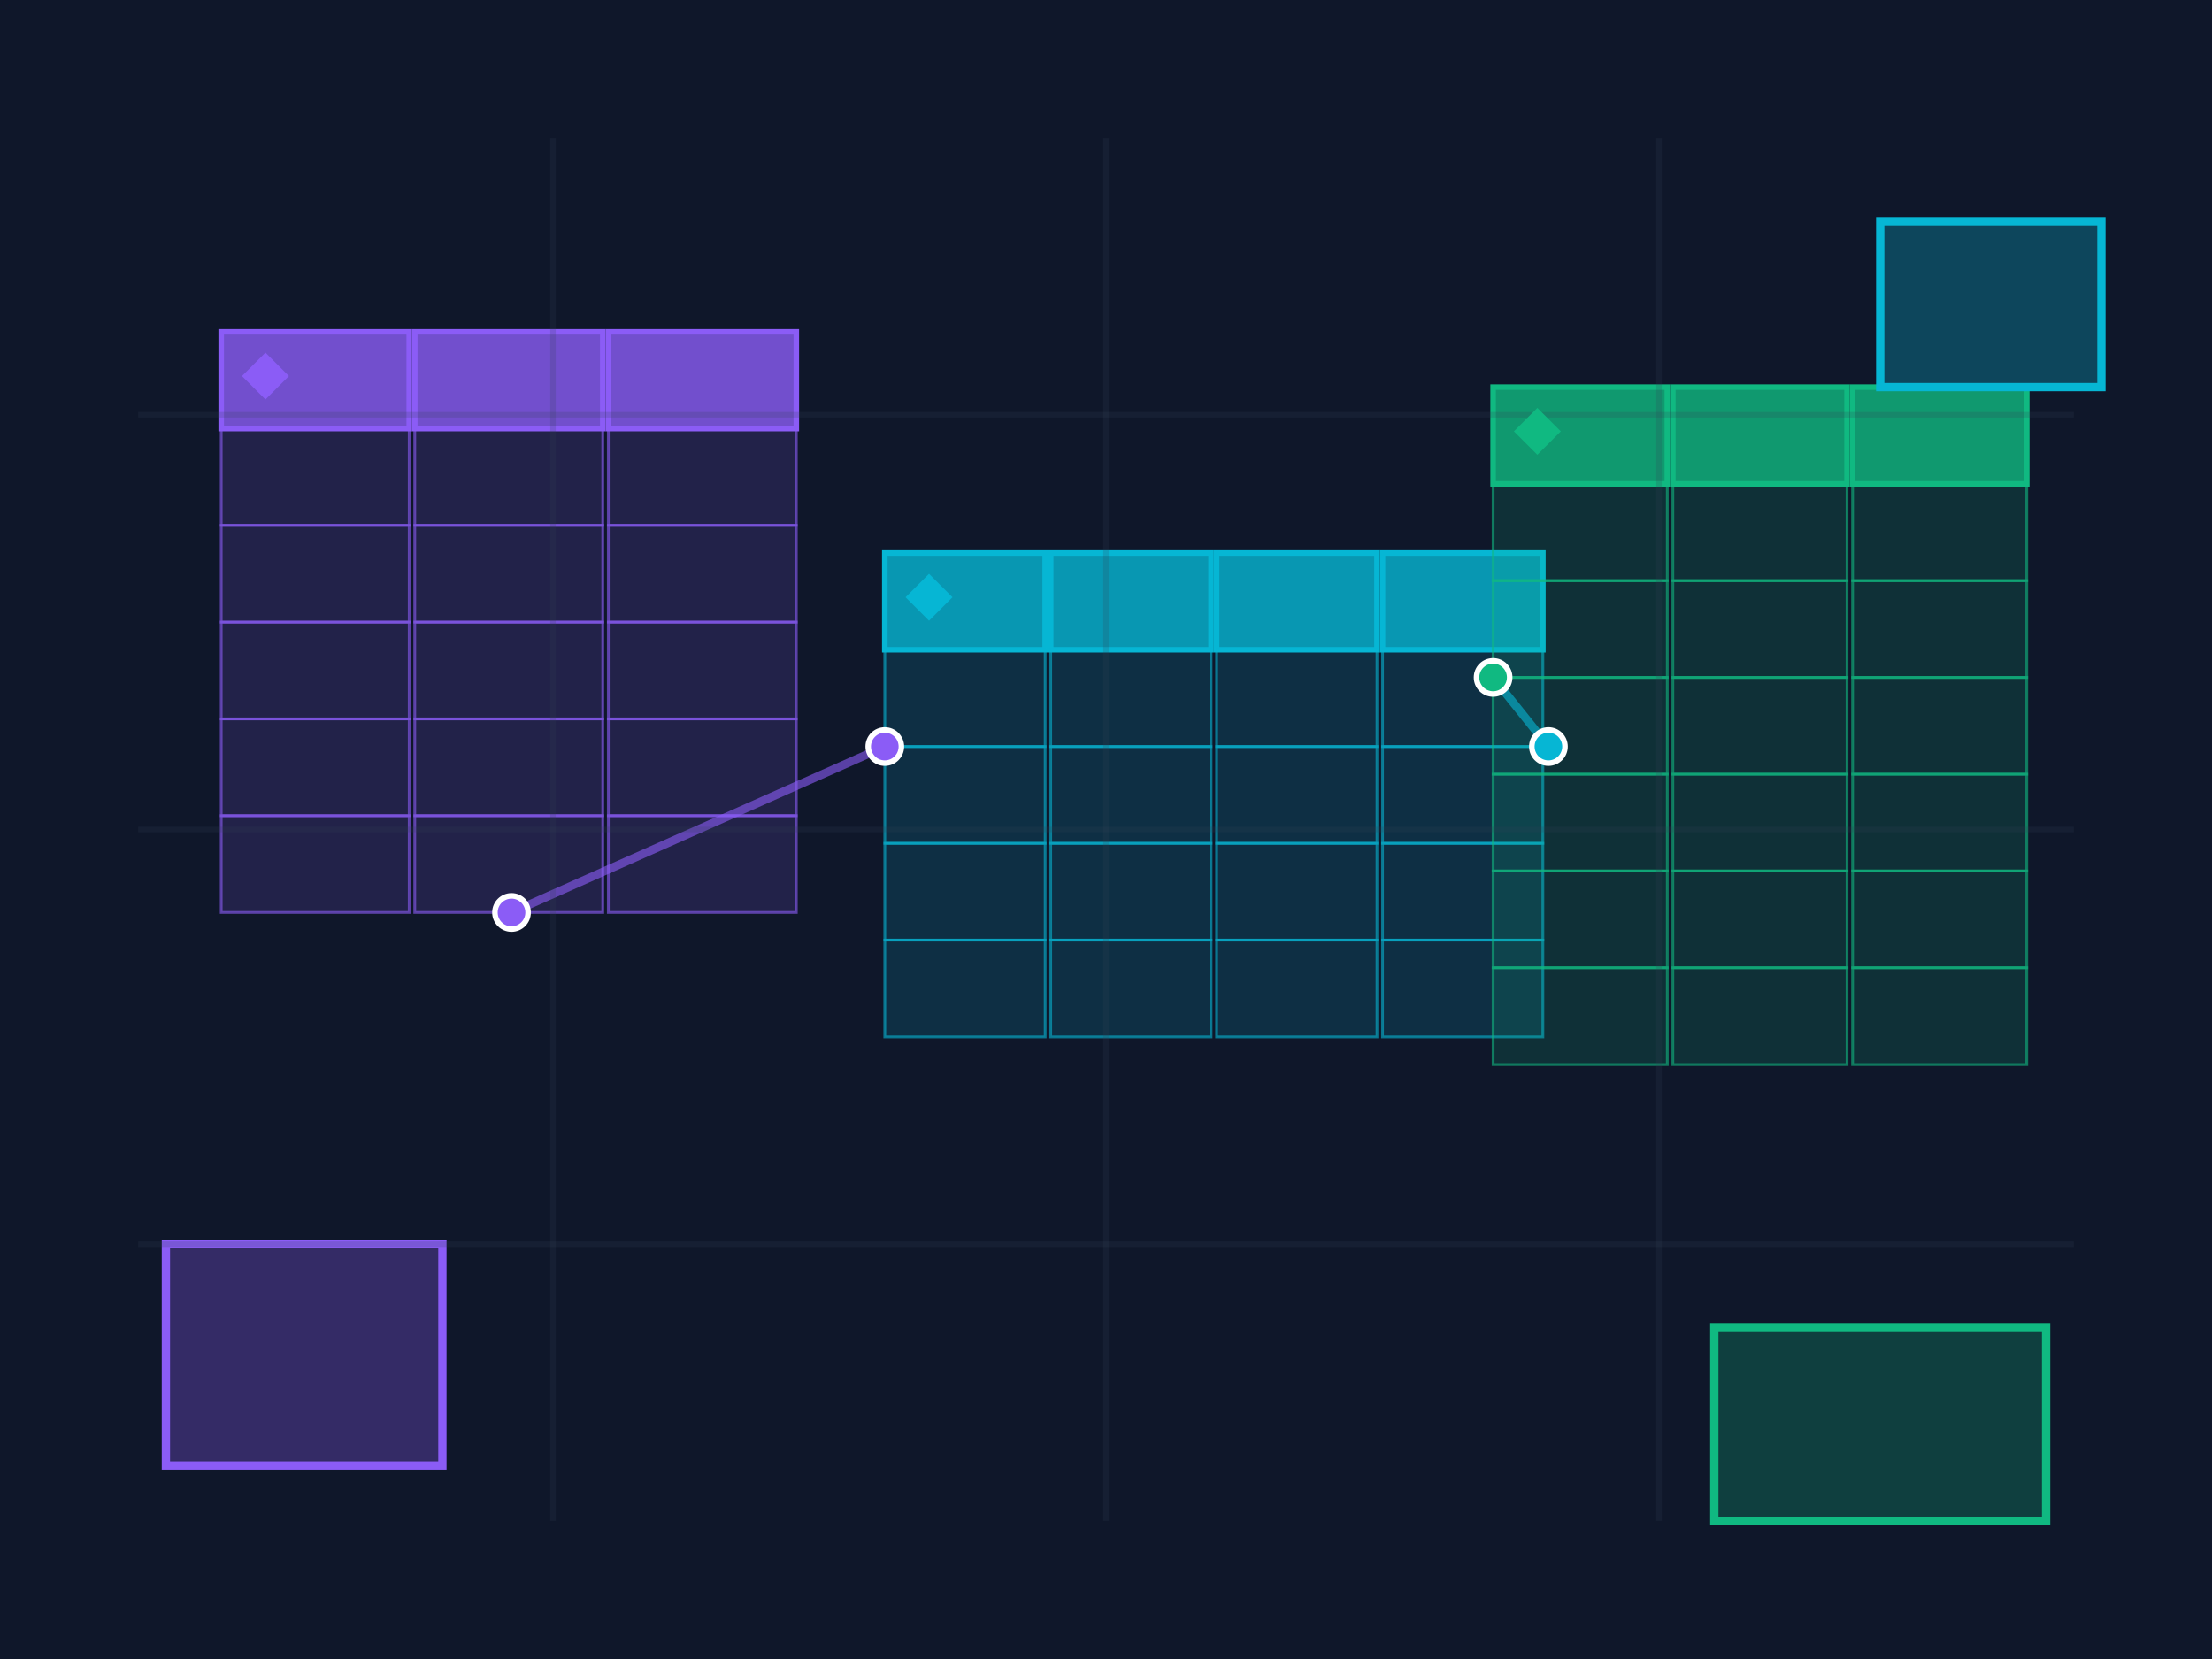
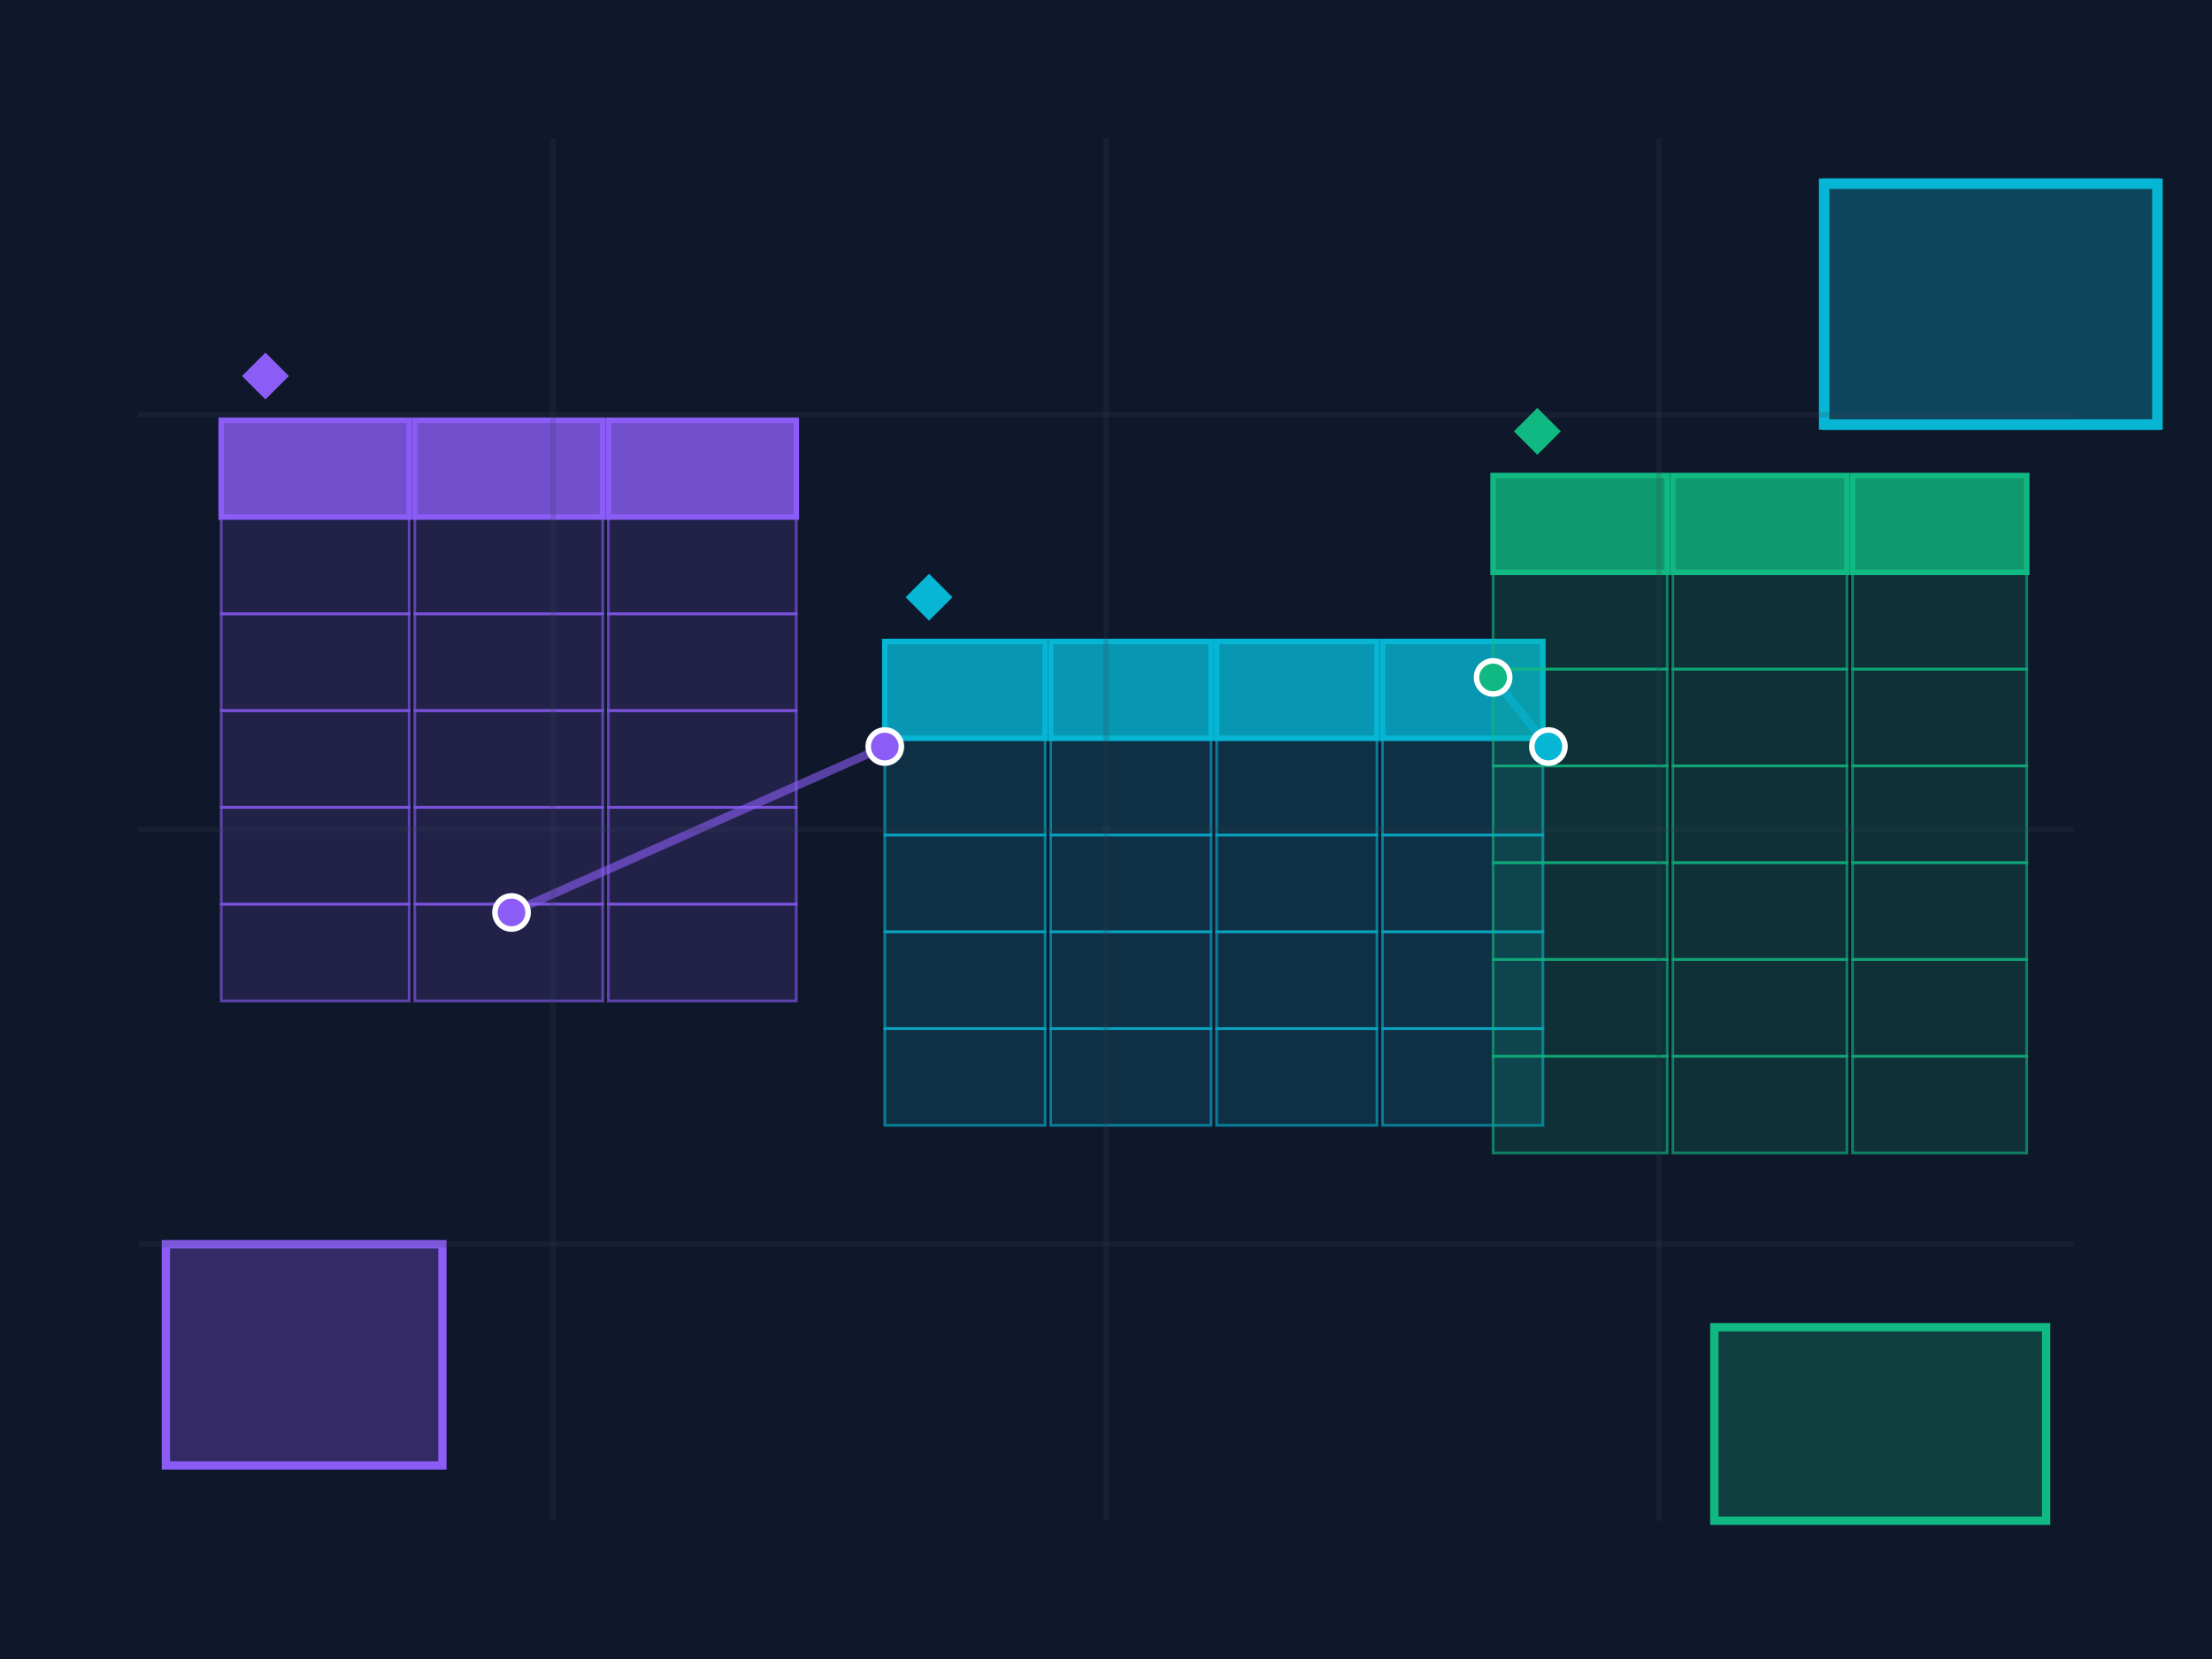
- <svg xmlns="http://www.w3.org/2000/svg" viewBox="0 0 800 600" width="800" height="600" role="img" aria-label="Automatonic AI Geometric Illustration">
-   <rect width="800" height="600" fill="#0F172A" />
-   <g id="table-blocks">
-     <rect x="80" y="120" width="68" height="35" fill="#8B5CF6" opacity="0.8" transform="rotate(0 114 137.5)" />
-     <rect x="80" y="120" width="68" height="35" fill="none" stroke="#8B5CF6" stroke-width="2" />
-     <rect x="150" y="120" width="68" height="35" fill="#8B5CF6" opacity="0.8" transform="rotate(0 184 137.5)" />
-     <rect x="150" y="120" width="68" height="35" fill="none" stroke="#8B5CF6" stroke-width="2" />
-     <rect x="220" y="120" width="68" height="35" fill="#8B5CF6" opacity="0.8" transform="rotate(0 254 137.5)" />
-     <rect x="220" y="120" width="68" height="35" fill="none" stroke="#8B5CF6" stroke-width="2" />
-     <rect x="80" y="155" width="68" height="35" fill="#8B5CF6" opacity="0.15" transform="rotate(0 114 172.5)" />
-     <rect x="80" y="155" width="68" height="35" fill="none" stroke="#8B5CF6" stroke-width="1" opacity="0.6" />
-     <rect x="150" y="155" width="68" height="35" fill="#8B5CF6" opacity="0.15" transform="rotate(0 184 172.5)" />
-     <rect x="150" y="155" width="68" height="35" fill="none" stroke="#8B5CF6" stroke-width="1" opacity="0.6" />
-     <rect x="220" y="155" width="68" height="35" fill="#8B5CF6" opacity="0.15" transform="rotate(0 254 172.5)" />
-     <rect x="220" y="155" width="68" height="35" fill="none" stroke="#8B5CF6" stroke-width="1" opacity="0.6" />
-     <rect x="80" y="190" width="68" height="35" fill="#8B5CF6" opacity="0.15" transform="rotate(0 114 207.5)" />
-     <rect x="80" y="190" width="68" height="35" fill="none" stroke="#8B5CF6" stroke-width="1" opacity="0.6" />
-     <rect x="150" y="190" width="68" height="35" fill="#8B5CF6" opacity="0.15" transform="rotate(0 184 207.5)" />
-     <rect x="150" y="190" width="68" height="35" fill="none" stroke="#8B5CF6" stroke-width="1" opacity="0.6" />
-     <rect x="220" y="190" width="68" height="35" fill="#8B5CF6" opacity="0.15" transform="rotate(0 254 207.5)" />
-     <rect x="220" y="190" width="68" height="35" fill="none" stroke="#8B5CF6" stroke-width="1" opacity="0.6" />
-     <rect x="80" y="225" width="68" height="35" fill="#8B5CF6" opacity="0.15" transform="rotate(0 114 242.5)" />
-     <rect x="80" y="225" width="68" height="35" fill="none" stroke="#8B5CF6" stroke-width="1" opacity="0.6" />
-     <rect x="150" y="225" width="68" height="35" fill="#8B5CF6" opacity="0.15" transform="rotate(0 184 242.5)" />
-     <rect x="150" y="225" width="68" height="35" fill="none" stroke="#8B5CF6" stroke-width="1" opacity="0.6" />
-     <rect x="220" y="225" width="68" height="35" fill="#8B5CF6" opacity="0.15" transform="rotate(0 254 242.5)" />
-     <rect x="220" y="225" width="68" height="35" fill="none" stroke="#8B5CF6" stroke-width="1" opacity="0.6" />
-     <rect x="80" y="260" width="68" height="35" fill="#8B5CF6" opacity="0.15" transform="rotate(0 114 277.5)" />
-     <rect x="80" y="260" width="68" height="35" fill="none" stroke="#8B5CF6" stroke-width="1" opacity="0.6" />
-     <rect x="150" y="260" width="68" height="35" fill="#8B5CF6" opacity="0.15" transform="rotate(0 184 277.5)" />
-     <rect x="150" y="260" width="68" height="35" fill="none" stroke="#8B5CF6" stroke-width="1" opacity="0.6" />
-     <rect x="220" y="260" width="68" height="35" fill="#8B5CF6" opacity="0.15" transform="rotate(0 254 277.5)" />
-     <rect x="220" y="260" width="68" height="35" fill="none" stroke="#8B5CF6" stroke-width="1" opacity="0.6" />
-     <rect x="80" y="295" width="68" height="35" fill="#8B5CF6" opacity="0.15" transform="rotate(0 114 312.5)" />
-     <rect x="80" y="295" width="68" height="35" fill="none" stroke="#8B5CF6" stroke-width="1" opacity="0.6" />
-     <rect x="150" y="295" width="68" height="35" fill="#8B5CF6" opacity="0.15" transform="rotate(0 184 312.5)" />
-     <rect x="150" y="295" width="68" height="35" fill="none" stroke="#8B5CF6" stroke-width="1" opacity="0.6" />
-     <rect x="220" y="295" width="68" height="35" fill="#8B5CF6" opacity="0.15" transform="rotate(0 254 312.5)" />
-     <rect x="220" y="295" width="68" height="35" fill="none" stroke="#8B5CF6" stroke-width="1" opacity="0.6" />
-     <rect x="320" y="200" width="58" height="35" fill="#06B6D4" opacity="0.8" transform="rotate(0 349 217.5)" />
-     <rect x="320" y="200" width="58" height="35" fill="none" stroke="#06B6D4" stroke-width="2" />
-     <rect x="380" y="200" width="58" height="35" fill="#06B6D4" opacity="0.8" transform="rotate(0 409 217.5)" />
-     <rect x="380" y="200" width="58" height="35" fill="none" stroke="#06B6D4" stroke-width="2" />
-     <rect x="440" y="200" width="58" height="35" fill="#06B6D4" opacity="0.8" transform="rotate(0 469 217.5)" />
-     <rect x="440" y="200" width="58" height="35" fill="none" stroke="#06B6D4" stroke-width="2" />
-     <rect x="500" y="200" width="58" height="35" fill="#06B6D4" opacity="0.8" transform="rotate(0 529 217.5)" />
-     <rect x="500" y="200" width="58" height="35" fill="none" stroke="#06B6D4" stroke-width="2" />
-     <rect x="320" y="235" width="58" height="35" fill="#06B6D4" opacity="0.15" transform="rotate(0 349 252.5)" />
-     <rect x="320" y="235" width="58" height="35" fill="none" stroke="#06B6D4" stroke-width="1" opacity="0.6" />
-     <rect x="380" y="235" width="58" height="35" fill="#06B6D4" opacity="0.15" transform="rotate(0 409 252.5)" />
-     <rect x="380" y="235" width="58" height="35" fill="none" stroke="#06B6D4" stroke-width="1" opacity="0.6" />
-     <rect x="440" y="235" width="58" height="35" fill="#06B6D4" opacity="0.15" transform="rotate(0 469 252.5)" />
-     <rect x="440" y="235" width="58" height="35" fill="none" stroke="#06B6D4" stroke-width="1" opacity="0.6" />
-     <rect x="500" y="235" width="58" height="35" fill="#06B6D4" opacity="0.15" transform="rotate(0 529 252.5)" />
-     <rect x="500" y="235" width="58" height="35" fill="none" stroke="#06B6D4" stroke-width="1" opacity="0.6" />
-     <rect x="320" y="270" width="58" height="35" fill="#06B6D4" opacity="0.15" transform="rotate(0 349 287.5)" />
-     <rect x="320" y="270" width="58" height="35" fill="none" stroke="#06B6D4" stroke-width="1" opacity="0.6" />
-     <rect x="380" y="270" width="58" height="35" fill="#06B6D4" opacity="0.15" transform="rotate(0 409 287.5)" />
-     <rect x="380" y="270" width="58" height="35" fill="none" stroke="#06B6D4" stroke-width="1" opacity="0.6" />
-     <rect x="440" y="270" width="58" height="35" fill="#06B6D4" opacity="0.15" transform="rotate(0 469 287.5)" />
-     <rect x="440" y="270" width="58" height="35" fill="none" stroke="#06B6D4" stroke-width="1" opacity="0.6" />
-     <rect x="500" y="270" width="58" height="35" fill="#06B6D4" opacity="0.15" transform="rotate(0 529 287.5)" />
-     <rect x="500" y="270" width="58" height="35" fill="none" stroke="#06B6D4" stroke-width="1" opacity="0.6" />
-     <rect x="320" y="305" width="58" height="35" fill="#06B6D4" opacity="0.15" transform="rotate(0 349 322.5)" />
-     <rect x="320" y="305" width="58" height="35" fill="none" stroke="#06B6D4" stroke-width="1" opacity="0.6" />
-     <rect x="380" y="305" width="58" height="35" fill="#06B6D4" opacity="0.15" transform="rotate(0 409 322.5)" />
-     <rect x="380" y="305" width="58" height="35" fill="none" stroke="#06B6D4" stroke-width="1" opacity="0.6" />
-     <rect x="440" y="305" width="58" height="35" fill="#06B6D4" opacity="0.15" transform="rotate(0 469 322.5)" />
-     <rect x="440" y="305" width="58" height="35" fill="none" stroke="#06B6D4" stroke-width="1" opacity="0.6" />
-     <rect x="500" y="305" width="58" height="35" fill="#06B6D4" opacity="0.15" transform="rotate(0 529 322.5)" />
-     <rect x="500" y="305" width="58" height="35" fill="none" stroke="#06B6D4" stroke-width="1" opacity="0.6" />
-     <rect x="320" y="340" width="58" height="35" fill="#06B6D4" opacity="0.15" transform="rotate(0 349 357.5)" />
-     <rect x="320" y="340" width="58" height="35" fill="none" stroke="#06B6D4" stroke-width="1" opacity="0.6" />
-     <rect x="380" y="340" width="58" height="35" fill="#06B6D4" opacity="0.15" transform="rotate(0 409 357.5)" />
-     <rect x="380" y="340" width="58" height="35" fill="none" stroke="#06B6D4" stroke-width="1" opacity="0.6" />
-     <rect x="440" y="340" width="58" height="35" fill="#06B6D4" opacity="0.15" transform="rotate(0 469 357.5)" />
-     <rect x="440" y="340" width="58" height="35" fill="none" stroke="#06B6D4" stroke-width="1" opacity="0.6" />
-     <rect x="500" y="340" width="58" height="35" fill="#06B6D4" opacity="0.15" transform="rotate(0 529 357.5)" />
-     <rect x="500" y="340" width="58" height="35" fill="none" stroke="#06B6D4" stroke-width="1" opacity="0.6" />
-     <rect x="540" y="140" width="63" height="35" fill="#10B981" opacity="0.8" transform="rotate(0 571.5 157.5)" />
-     <rect x="540" y="140" width="63" height="35" fill="none" stroke="#10B981" stroke-width="2" />
-     <rect x="605" y="140" width="63" height="35" fill="#10B981" opacity="0.8" transform="rotate(0 636.5 157.5)" />
-     <rect x="605" y="140" width="63" height="35" fill="none" stroke="#10B981" stroke-width="2" />
-     <rect x="670" y="140" width="63" height="35" fill="#10B981" opacity="0.8" transform="rotate(0 701.5 157.5)" />
-     <rect x="670" y="140" width="63" height="35" fill="none" stroke="#10B981" stroke-width="2" />
-     <rect x="540" y="175" width="63" height="35" fill="#10B981" opacity="0.15" transform="rotate(0 571.5 192.5)" />
-     <rect x="540" y="175" width="63" height="35" fill="none" stroke="#10B981" stroke-width="1" opacity="0.6" />
-     <rect x="605" y="175" width="63" height="35" fill="#10B981" opacity="0.15" transform="rotate(0 636.5 192.5)" />
-     <rect x="605" y="175" width="63" height="35" fill="none" stroke="#10B981" stroke-width="1" opacity="0.6" />
-     <rect x="670" y="175" width="63" height="35" fill="#10B981" opacity="0.15" transform="rotate(0 701.5 192.5)" />
-     <rect x="670" y="175" width="63" height="35" fill="none" stroke="#10B981" stroke-width="1" opacity="0.6" />
-     <rect x="540" y="210" width="63" height="35" fill="#10B981" opacity="0.15" transform="rotate(0 571.5 227.5)" />
-     <rect x="540" y="210" width="63" height="35" fill="none" stroke="#10B981" stroke-width="1" opacity="0.6" />
-     <rect x="605" y="210" width="63" height="35" fill="#10B981" opacity="0.15" transform="rotate(0 636.5 227.5)" />
-     <rect x="605" y="210" width="63" height="35" fill="none" stroke="#10B981" stroke-width="1" opacity="0.6" />
-     <rect x="670" y="210" width="63" height="35" fill="#10B981" opacity="0.15" transform="rotate(0 701.5 227.5)" />
-     <rect x="670" y="210" width="63" height="35" fill="none" stroke="#10B981" stroke-width="1" opacity="0.6" />
-     <rect x="540" y="245" width="63" height="35" fill="#10B981" opacity="0.15" transform="rotate(0 571.5 262.5)" />
-     <rect x="540" y="245" width="63" height="35" fill="none" stroke="#10B981" stroke-width="1" opacity="0.6" />
-     <rect x="605" y="245" width="63" height="35" fill="#10B981" opacity="0.15" transform="rotate(0 636.5 262.5)" />
-     <rect x="605" y="245" width="63" height="35" fill="none" stroke="#10B981" stroke-width="1" opacity="0.6" />
-     <rect x="670" y="245" width="63" height="35" fill="#10B981" opacity="0.15" transform="rotate(0 701.5 262.5)" />
-     <rect x="670" y="245" width="63" height="35" fill="none" stroke="#10B981" stroke-width="1" opacity="0.6" />
-     <rect x="540" y="280" width="63" height="35" fill="#10B981" opacity="0.15" transform="rotate(0 571.5 297.5)" />
-     <rect x="540" y="280" width="63" height="35" fill="none" stroke="#10B981" stroke-width="1" opacity="0.6" />
-     <rect x="605" y="280" width="63" height="35" fill="#10B981" opacity="0.15" transform="rotate(0 636.5 297.5)" />
-     <rect x="605" y="280" width="63" height="35" fill="none" stroke="#10B981" stroke-width="1" opacity="0.6" />
-     <rect x="670" y="280" width="63" height="35" fill="#10B981" opacity="0.15" transform="rotate(0 701.5 297.5)" />
-     <rect x="670" y="280" width="63" height="35" fill="none" stroke="#10B981" stroke-width="1" opacity="0.6" />
-     <rect x="540" y="315" width="63" height="35" fill="#10B981" opacity="0.15" transform="rotate(0 571.5 332.5)" />
-     <rect x="540" y="315" width="63" height="35" fill="none" stroke="#10B981" stroke-width="1" opacity="0.6" />
-     <rect x="605" y="315" width="63" height="35" fill="#10B981" opacity="0.15" transform="rotate(0 636.5 332.5)" />
-     <rect x="605" y="315" width="63" height="35" fill="none" stroke="#10B981" stroke-width="1" opacity="0.6" />
-     <rect x="670" y="315" width="63" height="35" fill="#10B981" opacity="0.15" transform="rotate(0 701.5 332.5)" />
-     <rect x="670" y="315" width="63" height="35" fill="none" stroke="#10B981" stroke-width="1" opacity="0.6" />
-     <rect x="540" y="350" width="63" height="35" fill="#10B981" opacity="0.15" transform="rotate(0 571.5 367.5)" />
-     <rect x="540" y="350" width="63" height="35" fill="none" stroke="#10B981" stroke-width="1" opacity="0.6" />
-     <rect x="605" y="350" width="63" height="35" fill="#10B981" opacity="0.15" transform="rotate(0 636.5 367.5)" />
-     <rect x="605" y="350" width="63" height="35" fill="none" stroke="#10B981" stroke-width="1" opacity="0.6" />
-     <rect x="670" y="350" width="63" height="35" fill="#10B981" opacity="0.15" transform="rotate(0 701.5 367.5)" />
-     <rect x="670" y="350" width="63" height="35" fill="none" stroke="#10B981" stroke-width="1" opacity="0.6" />
+ <svg xmlns="http://www.w3.org/2000/svg" viewBox="0 0 800 600" width="800" height="600" role="img" aria-label="Automatonic AI Geometric Illustration" version="1.1" id="svg135">
+   <defs id="defs135" />
+   <rect width="800" height="600" fill="#0F172A" id="rect1" />
+   <g id="table-blocks" transform="translate(0,32)">
+     <rect x="80" y="120" width="68" height="35" fill="#8b5cf6" opacity="0.8" id="rect2" />
+     <rect x="80" y="120" width="68" height="35" fill="none" stroke="#8b5cf6" stroke-width="2" id="rect3" />
+     <rect x="150" y="120" width="68" height="35" fill="#8b5cf6" opacity="0.8" id="rect4" />
+     <rect x="150" y="120" width="68" height="35" fill="none" stroke="#8b5cf6" stroke-width="2" id="rect5" />
+     <rect x="220" y="120" width="68" height="35" fill="#8b5cf6" opacity="0.8" id="rect6" />
+     <rect x="220" y="120" width="68" height="35" fill="none" stroke="#8b5cf6" stroke-width="2" id="rect7" />
+     <rect x="80" y="155" width="68" height="35" fill="#8b5cf6" opacity="0.15" id="rect8" />
+     <rect x="80" y="155" width="68" height="35" fill="none" stroke="#8b5cf6" stroke-width="1" opacity="0.6" id="rect9" />
+     <rect x="150" y="155" width="68" height="35" fill="#8b5cf6" opacity="0.15" id="rect10" />
+     <rect x="150" y="155" width="68" height="35" fill="none" stroke="#8b5cf6" stroke-width="1" opacity="0.6" id="rect11" />
+     <rect x="220" y="155" width="68" height="35" fill="#8b5cf6" opacity="0.15" id="rect12" />
+     <rect x="220" y="155" width="68" height="35" fill="none" stroke="#8b5cf6" stroke-width="1" opacity="0.6" id="rect13" />
+     <rect x="80" y="190" width="68" height="35" fill="#8b5cf6" opacity="0.15" id="rect14" />
+     <rect x="80" y="190" width="68" height="35" fill="none" stroke="#8b5cf6" stroke-width="1" opacity="0.6" id="rect15" />
+     <rect x="150" y="190" width="68" height="35" fill="#8b5cf6" opacity="0.15" id="rect16" />
+     <rect x="150" y="190" width="68" height="35" fill="none" stroke="#8b5cf6" stroke-width="1" opacity="0.6" id="rect17" />
+     <rect x="220" y="190" width="68" height="35" fill="#8b5cf6" opacity="0.15" id="rect18" />
+     <rect x="220" y="190" width="68" height="35" fill="none" stroke="#8b5cf6" stroke-width="1" opacity="0.6" id="rect19" />
+     <rect x="80" y="225" width="68" height="35" fill="#8b5cf6" opacity="0.15" id="rect20" />
+     <rect x="80" y="225" width="68" height="35" fill="none" stroke="#8b5cf6" stroke-width="1" opacity="0.6" id="rect21" />
+     <rect x="150" y="225" width="68" height="35" fill="#8b5cf6" opacity="0.15" id="rect22" />
+     <rect x="150" y="225" width="68" height="35" fill="none" stroke="#8b5cf6" stroke-width="1" opacity="0.6" id="rect23" />
+     <rect x="220" y="225" width="68" height="35" fill="#8b5cf6" opacity="0.15" id="rect24" />
+     <rect x="220" y="225" width="68" height="35" fill="none" stroke="#8b5cf6" stroke-width="1" opacity="0.6" id="rect25" />
+     <rect x="80" y="260" width="68" height="35" fill="#8b5cf6" opacity="0.15" id="rect26" />
+     <rect x="80" y="260" width="68" height="35" fill="none" stroke="#8b5cf6" stroke-width="1" opacity="0.6" id="rect27" />
+     <rect x="150" y="260" width="68" height="35" fill="#8b5cf6" opacity="0.15" id="rect28" />
+     <rect x="150" y="260" width="68" height="35" fill="none" stroke="#8b5cf6" stroke-width="1" opacity="0.6" id="rect29" />
+     <rect x="220" y="260" width="68" height="35" fill="#8b5cf6" opacity="0.15" id="rect30" />
+     <rect x="220" y="260" width="68" height="35" fill="none" stroke="#8b5cf6" stroke-width="1" opacity="0.6" id="rect31" />
+     <rect x="80" y="295" width="68" height="35" fill="#8b5cf6" opacity="0.15" id="rect32" />
+     <rect x="80" y="295" width="68" height="35" fill="none" stroke="#8b5cf6" stroke-width="1" opacity="0.6" id="rect33" />
+     <rect x="150" y="295" width="68" height="35" fill="#8b5cf6" opacity="0.15" id="rect34" />
+     <rect x="150" y="295" width="68" height="35" fill="none" stroke="#8b5cf6" stroke-width="1" opacity="0.6" id="rect35" />
+     <rect x="220" y="295" width="68" height="35" fill="#8b5cf6" opacity="0.15" id="rect36" />
+     <rect x="220" y="295" width="68" height="35" fill="none" stroke="#8b5cf6" stroke-width="1" opacity="0.6" id="rect37" />
+     <rect x="320" y="200" width="58" height="35" fill="#06b6d4" opacity="0.8" id="rect38" />
+     <rect x="320" y="200" width="58" height="35" fill="none" stroke="#06b6d4" stroke-width="2" id="rect39" />
+     <rect x="380" y="200" width="58" height="35" fill="#06b6d4" opacity="0.8" id="rect40" />
+     <rect x="380" y="200" width="58" height="35" fill="none" stroke="#06b6d4" stroke-width="2" id="rect41" />
+     <rect x="440" y="200" width="58" height="35" fill="#06b6d4" opacity="0.8" id="rect42" />
+     <rect x="440" y="200" width="58" height="35" fill="none" stroke="#06b6d4" stroke-width="2" id="rect43" />
+     <rect x="500" y="200" width="58" height="35" fill="#06b6d4" opacity="0.8" id="rect44" />
+     <rect x="500" y="200" width="58" height="35" fill="none" stroke="#06b6d4" stroke-width="2" id="rect45" />
+     <rect x="320" y="235" width="58" height="35" fill="#06b6d4" opacity="0.15" id="rect46" />
+     <rect x="320" y="235" width="58" height="35" fill="none" stroke="#06b6d4" stroke-width="1" opacity="0.6" id="rect47" />
+     <rect x="380" y="235" width="58" height="35" fill="#06b6d4" opacity="0.15" id="rect48" />
+     <rect x="380" y="235" width="58" height="35" fill="none" stroke="#06b6d4" stroke-width="1" opacity="0.6" id="rect49" />
+     <rect x="440" y="235" width="58" height="35" fill="#06b6d4" opacity="0.15" id="rect50" />
+     <rect x="440" y="235" width="58" height="35" fill="none" stroke="#06b6d4" stroke-width="1" opacity="0.6" id="rect51" />
+     <rect x="500" y="235" width="58" height="35" fill="#06b6d4" opacity="0.15" id="rect52" />
+     <rect x="500" y="235" width="58" height="35" fill="none" stroke="#06b6d4" stroke-width="1" opacity="0.6" id="rect53" />
+     <rect x="320" y="270" width="58" height="35" fill="#06b6d4" opacity="0.15" id="rect54" />
+     <rect x="320" y="270" width="58" height="35" fill="none" stroke="#06b6d4" stroke-width="1" opacity="0.6" id="rect55" />
+     <rect x="380" y="270" width="58" height="35" fill="#06b6d4" opacity="0.15" id="rect56" />
+     <rect x="380" y="270" width="58" height="35" fill="none" stroke="#06b6d4" stroke-width="1" opacity="0.6" id="rect57" />
+     <rect x="440" y="270" width="58" height="35" fill="#06b6d4" opacity="0.15" id="rect58" />
+     <rect x="440" y="270" width="58" height="35" fill="none" stroke="#06b6d4" stroke-width="1" opacity="0.6" id="rect59" />
+     <rect x="500" y="270" width="58" height="35" fill="#06b6d4" opacity="0.15" id="rect60" />
+     <rect x="500" y="270" width="58" height="35" fill="none" stroke="#06b6d4" stroke-width="1" opacity="0.6" id="rect61" />
+     <rect x="320" y="305" width="58" height="35" fill="#06b6d4" opacity="0.15" id="rect62" />
+     <rect x="320" y="305" width="58" height="35" fill="none" stroke="#06b6d4" stroke-width="1" opacity="0.6" id="rect63" />
+     <rect x="380" y="305" width="58" height="35" fill="#06b6d4" opacity="0.15" id="rect64" />
+     <rect x="380" y="305" width="58" height="35" fill="none" stroke="#06b6d4" stroke-width="1" opacity="0.6" id="rect65" />
+     <rect x="440" y="305" width="58" height="35" fill="#06b6d4" opacity="0.15" id="rect66" />
+     <rect x="440" y="305" width="58" height="35" fill="none" stroke="#06b6d4" stroke-width="1" opacity="0.6" id="rect67" />
+     <rect x="500" y="305" width="58" height="35" fill="#06b6d4" opacity="0.15" id="rect68" />
+     <rect x="500" y="305" width="58" height="35" fill="none" stroke="#06b6d4" stroke-width="1" opacity="0.6" id="rect69" />
+     <rect x="320" y="340" width="58" height="35" fill="#06b6d4" opacity="0.15" id="rect70" />
+     <rect x="320" y="340" width="58" height="35" fill="none" stroke="#06b6d4" stroke-width="1" opacity="0.6" id="rect71" />
+     <rect x="380" y="340" width="58" height="35" fill="#06b6d4" opacity="0.15" id="rect72" />
+     <rect x="380" y="340" width="58" height="35" fill="none" stroke="#06b6d4" stroke-width="1" opacity="0.6" id="rect73" />
+     <rect x="440" y="340" width="58" height="35" fill="#06b6d4" opacity="0.15" id="rect74" />
+     <rect x="440" y="340" width="58" height="35" fill="none" stroke="#06b6d4" stroke-width="1" opacity="0.6" id="rect75" />
+     <rect x="500" y="340" width="58" height="35" fill="#06b6d4" opacity="0.15" id="rect76" />
+     <rect x="500" y="340" width="58" height="35" fill="none" stroke="#06b6d4" stroke-width="1" opacity="0.6" id="rect77" />
+     <rect x="540" y="140" width="63" height="35" fill="#10b981" opacity="0.8" id="rect78" />
+     <rect x="540" y="140" width="63" height="35" fill="none" stroke="#10b981" stroke-width="2" id="rect79" />
+     <rect x="605" y="140" width="63" height="35" fill="#10b981" opacity="0.8" id="rect80" />
+     <rect x="605" y="140" width="63" height="35" fill="none" stroke="#10b981" stroke-width="2" id="rect81" />
+     <rect x="670" y="140" width="63" height="35" fill="#10b981" opacity="0.8" id="rect82" />
+     <rect x="670" y="140" width="63" height="35" fill="none" stroke="#10b981" stroke-width="2" id="rect83" />
+     <rect x="540" y="175" width="63" height="35" fill="#10b981" opacity="0.15" id="rect84" />
+     <rect x="540" y="175" width="63" height="35" fill="none" stroke="#10b981" stroke-width="1" opacity="0.6" id="rect85" />
+     <rect x="605" y="175" width="63" height="35" fill="#10b981" opacity="0.15" id="rect86" />
+     <rect x="605" y="175" width="63" height="35" fill="none" stroke="#10b981" stroke-width="1" opacity="0.6" id="rect87" />
+     <rect x="670" y="175" width="63" height="35" fill="#10b981" opacity="0.15" id="rect88" />
+     <rect x="670" y="175" width="63" height="35" fill="none" stroke="#10b981" stroke-width="1" opacity="0.6" id="rect89" />
+     <rect x="540" y="210" width="63" height="35" fill="#10b981" opacity="0.15" id="rect90" />
+     <rect x="540" y="210" width="63" height="35" fill="none" stroke="#10b981" stroke-width="1" opacity="0.6" id="rect91" />
+     <rect x="605" y="210" width="63" height="35" fill="#10b981" opacity="0.15" id="rect92" />
+     <rect x="605" y="210" width="63" height="35" fill="none" stroke="#10b981" stroke-width="1" opacity="0.6" id="rect93" />
+     <rect x="670" y="210" width="63" height="35" fill="#10b981" opacity="0.15" id="rect94" />
+     <rect x="670" y="210" width="63" height="35" fill="none" stroke="#10b981" stroke-width="1" opacity="0.6" id="rect95" />
+     <rect x="540" y="245" width="63" height="35" fill="#10b981" opacity="0.15" id="rect96" />
+     <rect x="540" y="245" width="63" height="35" fill="none" stroke="#10b981" stroke-width="1" opacity="0.6" id="rect97" />
+     <rect x="605" y="245" width="63" height="35" fill="#10b981" opacity="0.15" id="rect98" />
+     <rect x="605" y="245" width="63" height="35" fill="none" stroke="#10b981" stroke-width="1" opacity="0.6" id="rect99" />
+     <rect x="670" y="245" width="63" height="35" fill="#10b981" opacity="0.15" id="rect100" />
+     <rect x="670" y="245" width="63" height="35" fill="none" stroke="#10b981" stroke-width="1" opacity="0.6" id="rect101" />
+     <rect x="540" y="280" width="63" height="35" fill="#10b981" opacity="0.15" id="rect102" />
+     <rect x="540" y="280" width="63" height="35" fill="none" stroke="#10b981" stroke-width="1" opacity="0.6" id="rect103" />
+     <rect x="605" y="280" width="63" height="35" fill="#10b981" opacity="0.15" id="rect104" />
+     <rect x="605" y="280" width="63" height="35" fill="none" stroke="#10b981" stroke-width="1" opacity="0.6" id="rect105" />
+     <rect x="670" y="280" width="63" height="35" fill="#10b981" opacity="0.15" id="rect106" />
+     <rect x="670" y="280" width="63" height="35" fill="none" stroke="#10b981" stroke-width="1" opacity="0.6" id="rect107" />
+     <rect x="540" y="315" width="63" height="35" fill="#10b981" opacity="0.15" id="rect108" />
+     <rect x="540" y="315" width="63" height="35" fill="none" stroke="#10b981" stroke-width="1" opacity="0.6" id="rect109" />
+     <rect x="605" y="315" width="63" height="35" fill="#10b981" opacity="0.15" id="rect110" />
+     <rect x="605" y="315" width="63" height="35" fill="none" stroke="#10b981" stroke-width="1" opacity="0.6" id="rect111" />
+     <rect x="670" y="315" width="63" height="35" fill="#10b981" opacity="0.15" id="rect112" />
+     <rect x="670" y="315" width="63" height="35" fill="none" stroke="#10b981" stroke-width="1" opacity="0.6" id="rect113" />
+     <rect x="540" y="350" width="63" height="35" fill="#10b981" opacity="0.15" id="rect114" />
+     <rect x="540" y="350" width="63" height="35" fill="none" stroke="#10b981" stroke-width="1" opacity="0.6" id="rect115" />
+     <rect x="605" y="350" width="63" height="35" fill="#10b981" opacity="0.15" id="rect116" />
+     <rect x="605" y="350" width="63" height="35" fill="none" stroke="#10b981" stroke-width="1" opacity="0.6" id="rect117" />
+     <rect x="670" y="350" width="63" height="35" fill="#10b981" opacity="0.15" id="rect118" />
+     <rect x="670" y="350" width="63" height="35" fill="none" stroke="#10b981" stroke-width="1" opacity="0.6" id="rect119" />
  </g>
  <g id="relationship-lines">
-     <line x1="185" y1="330" x2="320" y2="270" stroke="#8B5CF6" stroke-width="3" opacity="0.6" stroke-linecap="round" />
-     <line x1="560" y1="270" x2="540" y2="245" stroke="#06B6D4" stroke-width="3" opacity="0.6" stroke-linecap="round" />
-     <circle cx="185" cy="330" r="6" fill="#8B5CF6" opacity="1" stroke="#FFFFFF" stroke-width="2" />
-     <circle cx="320" cy="270" r="6" fill="#8B5CF6" opacity="1" stroke="#FFFFFF" stroke-width="2" />
-     <circle cx="560" cy="270" r="6" fill="#06B6D4" opacity="1" stroke="#FFFFFF" stroke-width="2" />
-     <circle cx="540" cy="245" r="6" fill="#10B981" opacity="1" stroke="#FFFFFF" stroke-width="2" />
+     <line x1="185" y1="330" x2="320" y2="270" stroke="#8B5CF6" stroke-width="3" opacity="0.6" stroke-linecap="round" id="line119" />
+     <line x1="560" y1="270" x2="540" y2="245" stroke="#06B6D4" stroke-width="3" opacity="0.6" stroke-linecap="round" id="line120" />
+     <circle cx="185" cy="330" r="6" fill="#8B5CF6" opacity="1" stroke="#FFFFFF" stroke-width="2" id="circle120" />
+     <circle cx="320" cy="270" r="6" fill="#8B5CF6" opacity="1" stroke="#FFFFFF" stroke-width="2" id="circle121" />
+     <circle cx="560" cy="270" r="6" fill="#06B6D4" opacity="1" stroke="#FFFFFF" stroke-width="2" id="circle122" />
+     <circle cx="540" cy="245" r="6" fill="#10B981" opacity="1" stroke="#FFFFFF" stroke-width="2" id="circle123" />
  </g>
  <g id="mondrian-accents">
-     <rect x="60" y="450" width="100" height="80" fill="#8B5CF6" opacity="0.3" transform="rotate(0 110 490)" />
-     <rect x="60" y="450" width="100" height="80" fill="none" stroke="#8B5CF6" stroke-width="3" />
-     <rect x="680" y="80" width="80" height="60" fill="#06B6D4" opacity="0.3" transform="rotate(0 720 110)" />
-     <rect x="680" y="80" width="80" height="60" fill="none" stroke="#06B6D4" stroke-width="3" />
-     <rect x="620" y="480" width="120" height="70" fill="#10B981" opacity="0.25" transform="rotate(0 680 515)" />
-     <rect x="620" y="480" width="120" height="70" fill="none" stroke="#10B981" stroke-width="3" />
+     <rect x="60" y="450" width="100" height="80" fill="#8B5CF6" opacity="0.3" transform="rotate(0 110 490)" id="rect123" />
+     <rect x="60" y="450" width="100" height="80" fill="none" stroke="#8B5CF6" stroke-width="3" id="rect124" />
+     <rect x="659.078" y="64.309" width="121.843" height="91.382" fill="#06b6d4" opacity="0.3" id="rect125" style="stroke-width:1.523" />
+     <rect x="659.729" y="66.454" width="120.541" height="87.091" fill="none" stroke="#06b6d4" stroke-width="3.793" id="rect126" />
+     <rect x="620" y="480" width="120" height="70" fill="#10B981" opacity="0.25" transform="rotate(0 680 515)" id="rect127" />
+     <rect x="620" y="480" width="120" height="70" fill="none" stroke="#10B981" stroke-width="3" id="rect128" />
  </g>
  <g id="mondrian-grid">
-     <line x1="200" y1="50" x2="200" y2="550" stroke="#334155" stroke-width="2" opacity="0.2" />
-     <line x1="400" y1="50" x2="400" y2="550" stroke="#334155" stroke-width="2" opacity="0.2" />
-     <line x1="600" y1="50" x2="600" y2="550" stroke="#334155" stroke-width="2" opacity="0.2" />
-     <line x1="50" y1="150" x2="750" y2="150" stroke="#334155" stroke-width="2" opacity="0.2" />
-     <line x1="50" y1="300" x2="750" y2="300" stroke="#334155" stroke-width="2" opacity="0.2" />
-     <line x1="50" y1="450" x2="750" y2="450" stroke="#334155" stroke-width="2" opacity="0.2" />
+     <line x1="200" y1="50" x2="200" y2="550" stroke="#334155" stroke-width="2" opacity="0.2" id="line128" />
+     <line x1="400" y1="50" x2="400" y2="550" stroke="#334155" stroke-width="2" opacity="0.2" id="line129" />
+     <line x1="600" y1="50" x2="600" y2="550" stroke="#334155" stroke-width="2" opacity="0.2" id="line130" />
+     <line x1="50" y1="150" x2="750" y2="150" stroke="#334155" stroke-width="2" opacity="0.2" id="line131" />
+     <line x1="50" y1="300" x2="750" y2="300" stroke="#334155" stroke-width="2" opacity="0.2" id="line132" />
+     <line x1="50" y1="450" x2="750" y2="450" stroke="#334155" stroke-width="2" opacity="0.2" id="line133" />
  </g>
  <g id="key-indicators">
-     <rect x="90" y="130" width="12" height="12" fill="#8B5CF6" opacity="1" transform="rotate(45 96 136)" />
-     <rect x="330" y="210" width="12" height="12" fill="#06B6D4" opacity="1" transform="rotate(45 336 216)" />
-     <rect x="550" y="150" width="12" height="12" fill="#10B981" opacity="1" transform="rotate(45 556 156)" />
+     <rect x="90" y="130" width="12" height="12" fill="#8B5CF6" opacity="1" transform="rotate(45 96 136)" id="rect133" />
+     <rect x="330" y="210" width="12" height="12" fill="#06B6D4" opacity="1" transform="rotate(45 336 216)" id="rect134" />
+     <rect x="550" y="150" width="12" height="12" fill="#10B981" opacity="1" transform="rotate(45 556 156)" id="rect135" />
  </g>
</svg>
